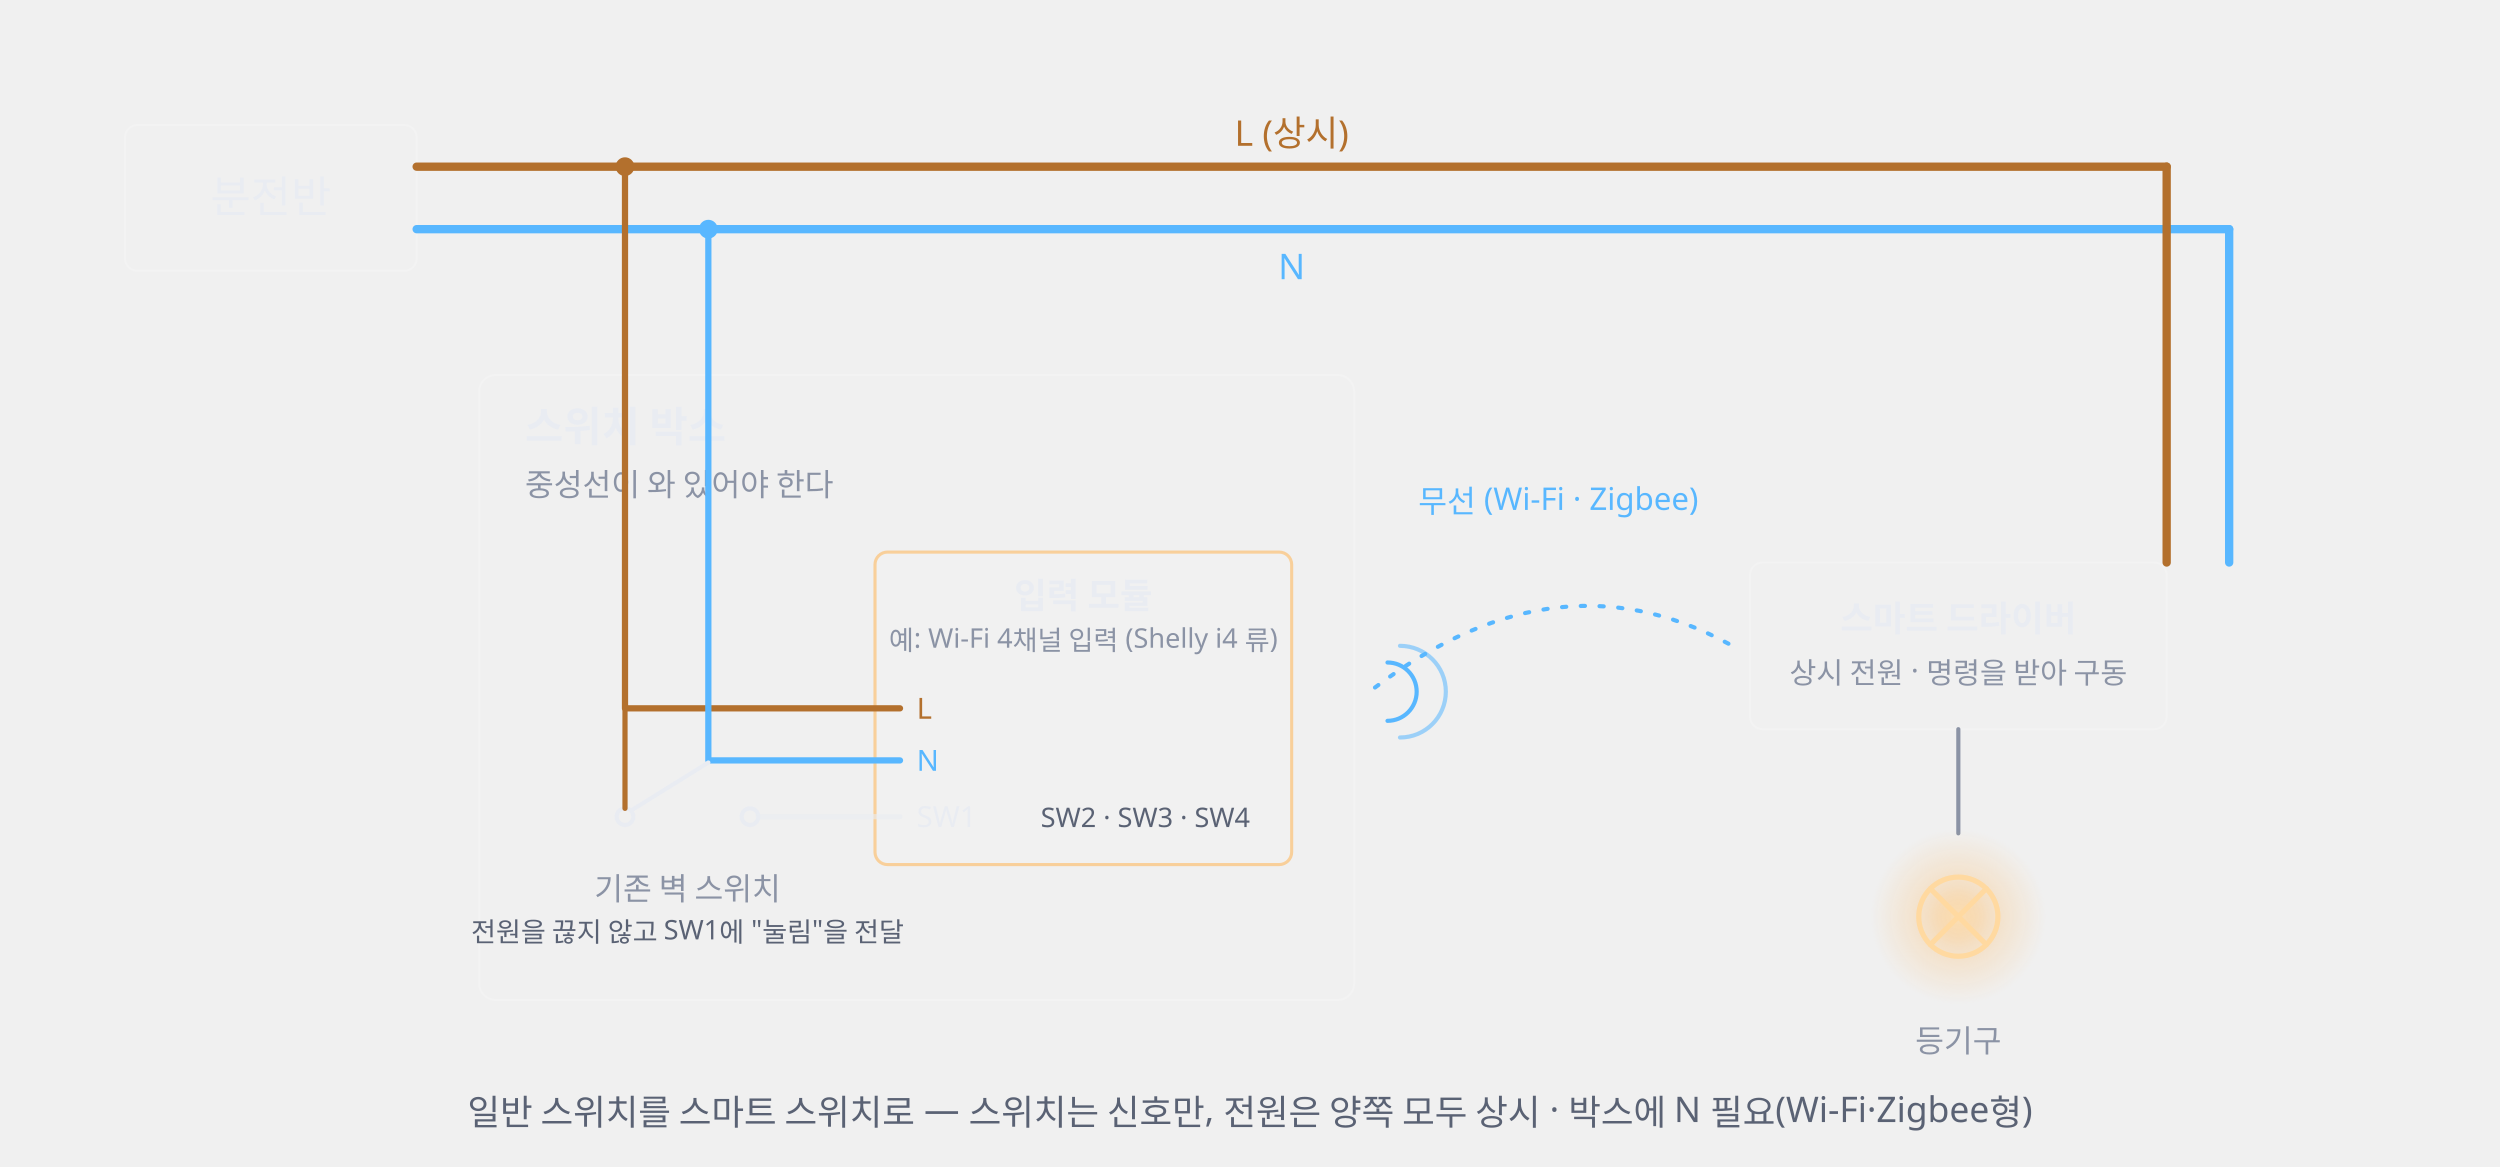
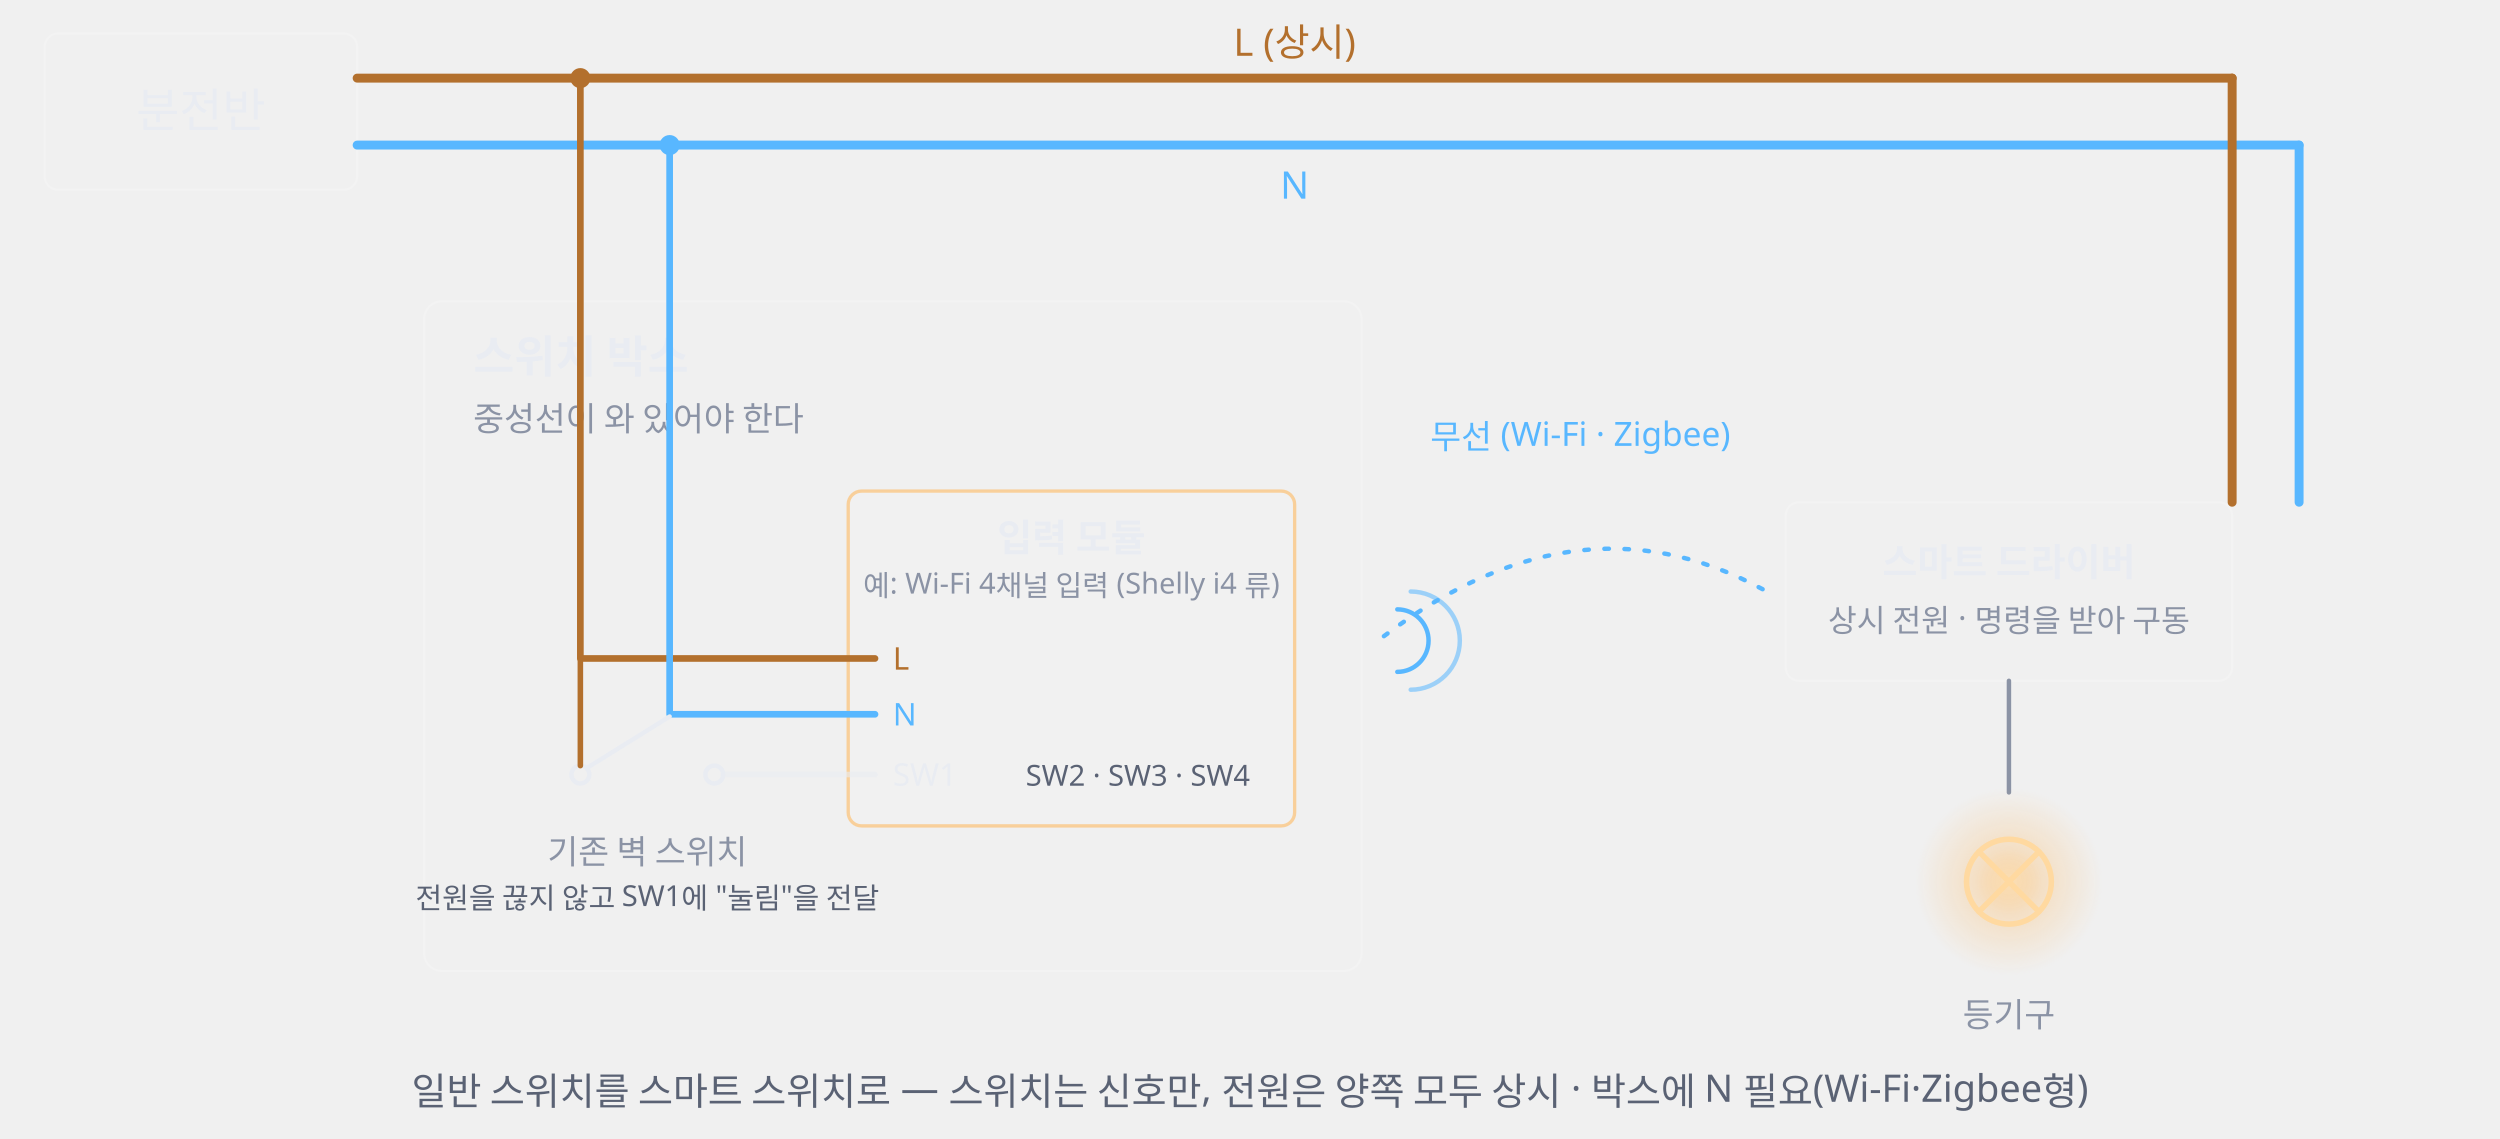
- <svg xmlns="http://www.w3.org/2000/svg" viewBox="0 0 1200 560" font-family="Pretendard, Apple SD Gothic Neo, sans-serif">
+ <svg xmlns="http://www.w3.org/2000/svg" viewBox="40 45 1120 510" font-family="Pretendard, Apple SD Gothic Neo, sans-serif">
  <defs>
    <radialGradient id="lampGlowIR" cx="50%" cy="50%" r="50%">
      <stop offset="0%" stop-color="#ffd9a0" stop-opacity="0.75" />
      <stop offset="35%" stop-color="#ffb454" stop-opacity="0.28" />
      <stop offset="100%" stop-color="#ffb454" stop-opacity="0" />
    </radialGradient>
  </defs>
  <rect x="60" y="60" width="140" height="70" rx="6" fill="#ffffff" fill-opacity="0.03" stroke="#ffffff" stroke-opacity="0.18" stroke-width="1" />
  <text x="130" y="102" fill="#e9ecf2" font-size="21" text-anchor="middle">분전반</text>
  <line x1="200" y1="80" x2="1040" y2="80" stroke="#b3702d" stroke-width="4" stroke-linecap="round" />
  <line x1="200" y1="110" x2="1070" y2="110" stroke="#58b7ff" stroke-width="4" stroke-linecap="round" />
  <text x="620" y="70" fill="#b3702d" font-size="17" text-anchor="middle">L (상시)</text>
  <text x="620" y="134" fill="#58b7ff" font-size="17" text-anchor="middle">N</text>
  <rect x="230" y="180" width="420" height="300" rx="8" fill="#ffffff" fill-opacity="0.03" stroke="#ffffff" stroke-opacity="0.18" stroke-width="1" />
  <text x="252" y="212" fill="#e9ecf2" font-size="20" font-weight="600">스위치 박스</text>
  <text x="252" y="238" fill="#8b93a5" font-size="15">중성선이 와 있어야 한다</text>
  <rect x="420" y="265" width="200" height="150" rx="6" fill="#ffffff" fill-opacity="0.04" stroke="#ffb454" stroke-opacity="0.55" stroke-width="1.5" />
  <text x="520" y="292" fill="#e9ecf2" font-size="17" font-weight="600" text-anchor="middle">입력 모듈</text>
  <text x="520" y="312" fill="#8b93a5" font-size="13" text-anchor="middle">예: Wi-Fi 4채널 입력 (Shelly i4 류)</text>
  <text x="440" y="345" fill="#b3702d" font-size="14">L</text>
  <text x="440" y="370" fill="#58b7ff" font-size="14">N</text>
  <text x="440" y="397" fill="#e9ecf2" font-size="14">SW1</text>
  <text x="600" y="397" fill="#5a6274" font-size="13" text-anchor="end">SW2 · SW3 · SW4</text>
  <polyline points="300,80 300,340 432,340" fill="none" stroke="#b3702d" stroke-width="3" stroke-linecap="round" stroke-linejoin="round" />
  <polyline points="340,110 340,365 432,365" fill="none" stroke="#58b7ff" stroke-width="3" stroke-linecap="round" stroke-linejoin="round" />
  <circle cx="300" cy="80" r="4.5" fill="#b3702d" />
  <circle cx="340" cy="110" r="4.5" fill="#58b7ff" />
  <circle cx="300" cy="392" r="4" fill="none" stroke="#e9ecf2" stroke-width="2" />
  <line x1="303" y1="389" x2="340" y2="366" stroke="#e9ecf2" stroke-width="2" stroke-linecap="round" />
  <circle cx="360" cy="392" r="4" fill="none" stroke="#e9ecf2" stroke-width="2" />
  <line x1="300" y1="340" x2="300" y2="388" stroke="#b3702d" stroke-width="2.5" stroke-linecap="round" />
  <line x1="364" y1="392" x2="432" y2="392" stroke="#e9ecf2" stroke-opacity="0.6" stroke-width="2.5" stroke-linecap="round" />
  <text x="330" y="432" fill="#8b93a5" font-size="15" text-anchor="middle">기존 벽 스위치</text>
  <text x="330" y="452" fill="#5a6274" font-size="13" text-anchor="middle">전원을 끊지 않고 SW1에 "눌림"을 전달</text>
  <path d="M 660 330 Q 750 262 835 312" fill="none" stroke="#58b7ff" stroke-width="2" stroke-dasharray="2 7" stroke-linecap="round" />
  <path d="M 666 318 a 14 14 0 0 1 0 28" fill="none" stroke="#58b7ff" stroke-width="2" stroke-linecap="round" />
  <path d="M 672 310 a 22 22 0 0 1 0 44" fill="none" stroke="#58b7ff" stroke-width="2" stroke-linecap="round" opacity="0.55" />
  <text x="748" y="246" fill="#58b7ff" font-size="15" text-anchor="middle">무선 (Wi-Fi · Zigbee)</text>
  <rect x="840" y="270" width="200" height="80" rx="6" fill="#ffffff" fill-opacity="0.03" stroke="#ffffff" stroke-opacity="0.18" stroke-width="1" />
  <text x="940" y="303" fill="#e9ecf2" font-size="17" font-weight="600" text-anchor="middle">스마트 드라이버</text>
  <text x="940" y="328" fill="#8b93a5" font-size="14" text-anchor="middle">상시 전원 · 명령을 받아 구동</text>
  <line x1="1040" y1="80" x2="1040" y2="270" stroke="#b3702d" stroke-width="4" stroke-linecap="round" />
  <line x1="1070" y1="110" x2="1070" y2="270" stroke="#58b7ff" stroke-width="4" stroke-linecap="round" />
  <line x1="940" y1="350" x2="940" y2="400" stroke="#8b93a5" stroke-width="2" stroke-linecap="round" />
  <circle cx="940" cy="440" r="42" fill="url(#lampGlowIR)" />
  <circle cx="940" cy="440" r="19" fill="none" stroke="#ffd9a0" stroke-width="2.5" />
  <line x1="926.6" y1="426.6" x2="953.4" y2="453.4" stroke="#ffd9a0" stroke-width="2.5" stroke-linecap="round" />
  <line x1="953.4" y1="426.6" x2="926.6" y2="453.4" stroke="#ffd9a0" stroke-width="2.5" stroke-linecap="round" />
  <text x="940" y="505" fill="#8b93a5" font-size="15" text-anchor="middle">등기구</text>
  <text x="600" y="540" fill="#5a6274" font-size="17" text-anchor="middle">일반 스위치를 스마트 스위치로 — 스위치는 신호만, 전원은 양쪽 모두 상시 · 박스에 N 필요(Wi-Fi·Zigbee형)</text>
</svg>
